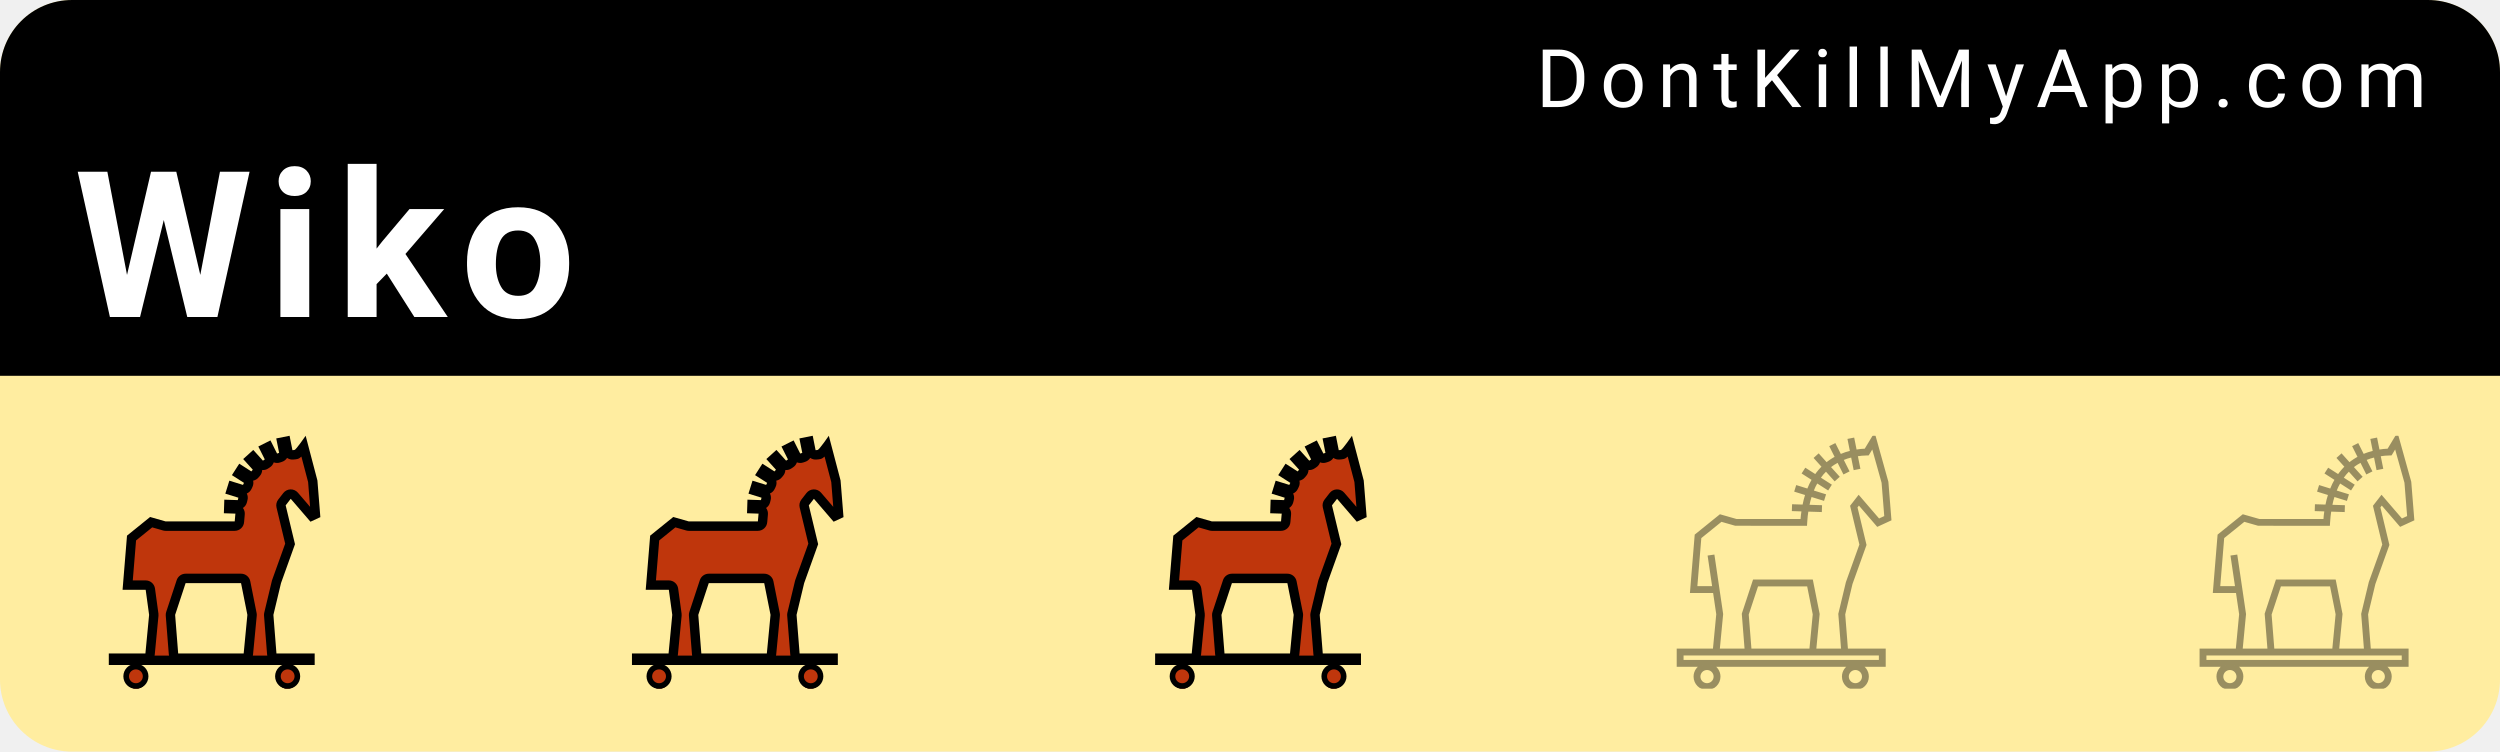
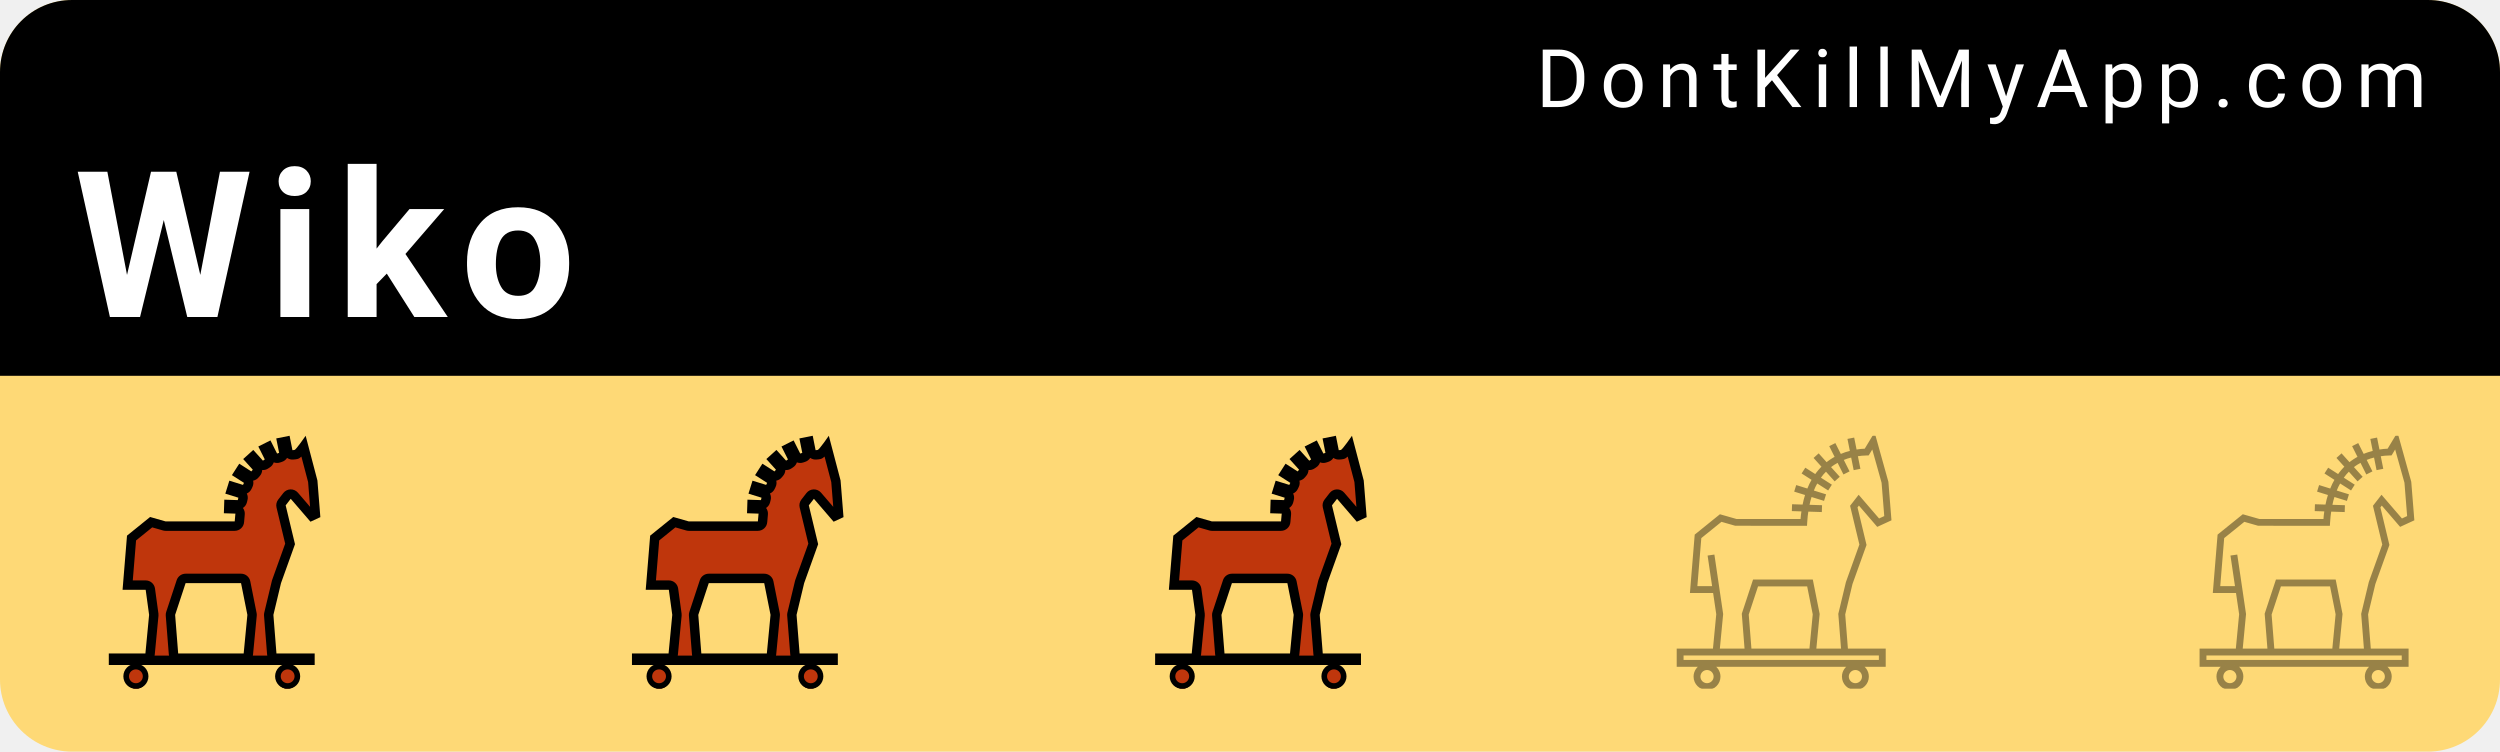
<svg xmlns="http://www.w3.org/2000/svg" width="153mm" height="46mm" viewBox="0 0 153 46" version="1.1" id="svg8">
  <defs id="defs2" />
  <g id="layer1" transform="translate(0,-251)">
-     <rect style="color:#000000;clip-rule:nonzero;display:inline;overflow:visible;visibility:visible;opacity:1;isolation:auto;mix-blend-mode:normal;color-interpolation:sRGB;color-interpolation-filters:linearRGB;solid-color:#000000;solid-opacity:1;fill:#ffeda0;fill-opacity:1;fill-rule:nonzero;stroke:none;stroke-width:0.529;stroke-linecap:round;stroke-linejoin:miter;stroke-miterlimit:4;stroke-dasharray:none;stroke-dashoffset:0;stroke-opacity:1;color-rendering:auto;image-rendering:auto;shape-rendering:auto;text-rendering:auto;enable-background:accumulate" id="bkg" width="153" height="46" x="6.5503158e-15" y="251" rx="4.416" ry="4.416" />
+     <rect style="color:#000000;clip-rule:nonzero;display:inline;overflow:visible;visibility:visible;opacity:1;isolation:auto;mix-blend-mode:normal;color-interpolation:sRGB;color-interpolation-filters:linearRGB;solid-color:#000000;solid-opacity:1;fill:#fed976;fill-opacity:1;fill-rule:nonzero;stroke:none;stroke-width:0.529;stroke-linecap:round;stroke-linejoin:miter;stroke-miterlimit:4;stroke-dasharray:none;stroke-dashoffset:0;stroke-opacity:1;color-rendering:auto;image-rendering:auto;shape-rendering:auto;text-rendering:auto;enable-background:accumulate" id="bkg" width="153" height="46" x="6.5503158e-15" y="251" rx="4.416" ry="4.416" />
    <path style="color:#000000;clip-rule:nonzero;display:inline;overflow:visible;visibility:visible;opacity:1;isolation:auto;mix-blend-mode:normal;color-interpolation:sRGB;color-interpolation-filters:linearRGB;solid-color:#000000;solid-opacity:1;fill:#000000;fill-opacity:1;fill-rule:nonzero;stroke:none;stroke-width:2;stroke-linecap:round;stroke-linejoin:miter;stroke-miterlimit:4;stroke-dasharray:none;stroke-dashoffset:0;stroke-opacity:1;color-rendering:auto;image-rendering:auto;shape-rendering:auto;text-rendering:auto;enable-background:accumulate" d="M 16.689,0 C 7.443,0 0,7.443 0,16.689 V 86.93 H 578.268 V 16.689 C 578.268,7.443 570.824,0 561.578,0 Z" id="bkgtop" transform="matrix(0.2645833,0,0,0.2645833,0,251)" />
    <text xml:space="preserve" style="font-style:normal;font-variant:normal;font-weight:300;font-stretch:normal;font-size:9.648px;line-height:0%;font-family:Roboto;-inkscape-font-specification:'Roboto Light';text-align:start;letter-spacing:0.685px;word-spacing:0px;writing-mode:lr-tb;text-anchor:start;fill:#ffffff;fill-opacity:1;stroke:none;stroke-width:0.201px;stroke-linecap:butt;stroke-linejoin:miter;stroke-opacity:1" x="94.007" y="257.55" id="link">
      <tspan id="tspan817" x="94.007" y="257.55" style="font-style:normal;font-variant:normal;font-weight:normal;font-stretch:normal;font-size:4.939px;font-family:Roboto;-inkscape-font-specification:Roboto;fill:#ffffff;stroke-width:0.201px">DontKillMyApp.com</tspan>
    </text>
    <text xml:space="preserve" style="font-style:normal;font-variant:normal;font-weight:bold;font-stretch:normal;font-size:12.7px;line-height:0%;font-family:Roboto;-inkscape-font-specification:'Roboto Bold';text-align:start;letter-spacing:0.902px;word-spacing:0px;writing-mode:lr-tb;text-anchor:start;fill:#ffffff;fill-opacity:1;stroke:none;stroke-width:0.265px;stroke-linecap:butt;stroke-linejoin:miter;stroke-opacity:1" x="4.538" y="270.402" id="vendor">
      <tspan id="tspan821" x="4.538" y="270.402" style="font-style:normal;font-variant:normal;font-weight:bold;font-stretch:normal;font-size:12.5px;font-family:Roboto;-inkscape-font-specification:'Roboto Bold';fill:#ffffff;stroke-width:0.265px">Wiko</tspan>
    </text>
    <g id="poo1" transform="matrix(0.01510025,0,0,0.01510025,5.393161,277.6693)">
      <svg version="1.1" x="0px" y="0px" viewBox="0 0 75.284 90" xml:space="preserve" id="svg14" width="1025" height="1025">
        <defs id="defs18" />
        <g id="g8" transform="translate(-12.358,-5)">
          <circle cx="75.88" cy="91.367" r="3.633" id="circle2" />
          <circle cx="22.104" cy="91.367" r="3.633" id="circle4" />
          <path d="M 70.933,68.74 73.642,57.429 78.616,43.583 75.297,29.754 77.107,27.43 84.123,35.584 87.642,33.96 86.598,20.908 82.413,5 c 0,0 -3.433,5.014 -3.983,5.058 -0.235,0.019 -0.476,0.041 -0.722,0.067 L 76.688,5 l -4.743,0.945 1.024,5.144 c -0.243,0.075 -0.487,0.155 -0.731,0.24 L 69.89,6.65 l -4.323,2.168 2.307,4.599 c -0.223,0.141 -0.444,0.287 -0.665,0.44 l -3.435,-3.814 -3.593,3.237 3.418,3.794 c -0.176,0.2 -0.351,0.402 -0.523,0.613 l -4.3,-2.751 -2.606,4.074 4.293,2.746 c -0.119,0.237 -0.234,0.483 -0.348,0.73 l -4.859,-1.507 -1.434,4.619 4.649,1.442 c -0.076,0.278 -0.144,0.567 -0.214,0.855 l -4.794,-0.156 -0.157,4.834 4.106,0.133 C 57.309,33.6 57.22,34.517 57.165,35.481 H 32.587 L 27.056,33.9 18.837,40.539 17.255,59.821 h 8.228 l 1.219,8.917 -1.315,13.722 H 12.358 v 4.115 H 85.623 V 82.46 H 72.017 Z M 37.046,82.462 35.962,68.74 39.693,57.429 h 19.724 l 2.255,11.311 -1.315,13.722 z" id="path6" />
        </g>
        <g transform="translate(-12.358,-5)" id="g821" style="fill:#bf360c;fill-opacity:1">
          <circle id="circle815" r="3.633" cy="91.367" cx="75.88" style="fill:#bf360c;fill-opacity:1" />
          <circle id="circle817" r="3.633" cy="91.367" cx="22.104" style="fill:#bf360c;fill-opacity:1" />
          <path style="fill:#bf360c;fill-opacity:1" id="path819" d="m 80.895,12.396 c -0.113,0.103 -0.209,0.199 -0.396,0.332 -0.277,0.196 -0.575,0.57 -1.801,0.668 -0.217,0.018 -0.43,0.037 -0.639,0.059 A 3.349,3.349 0 0 1 75.799,12.875 3.349,3.349 0 0 1 73.957,14.289 c -0.218,0.067 -0.424,0.134 -0.617,0.201 a 3.349,3.349 0 0 1 -2.287,-0.029 3.349,3.349 0 0 1 -1.391,1.787 c -0.185,0.117 -0.365,0.237 -0.547,0.363 a 3.349,3.349 0 0 1 -2.172,0.582 3.349,3.349 0 0 1 -0.83,2.094 c -0.165,0.188 -0.312,0.357 -0.441,0.516 a 3.349,3.349 0 0 1 -1.957,1.172 3.349,3.349 0 0 1 -0.26,2.283 c -0.088,0.176 -0.188,0.392 -0.299,0.633 a 3.349,3.349 0 0 1 -1.688,1.656 3.349,3.349 0 0 1 0.232,2.375 c -0.052,0.19 -0.113,0.451 -0.189,0.764 a 3.349,3.349 0 0 1 -1.422,2.008 3.349,3.349 0 0 1 0.648,2.395 c -0.099,0.856 -0.18,1.707 -0.23,2.584 a 3.349,3.349 0 0 1 -3.344,3.158 H 32.588 a 3.349,3.349 0 0 1 -0.92,-0.129 l -3.859,-1.104 -5.75,4.645 -1.168,14.229 h 4.592 a 3.349,3.349 0 0 1 3.318,2.896 l 1.219,8.918 a 3.349,3.349 0 0 1 0.016,0.773 L 28.721,82.781 a 3.349,3.349 0 0 1 -0.078,0.443 h 5.148 a 3.349,3.349 0 0 1 -0.082,-0.498 L 32.625,69.004 a 3.349,3.349 0 0 1 0.158,-1.312 l 3.73,-11.311 a 3.349,3.349 0 0 1 3.18,-2.301 h 19.725 a 3.349,3.349 0 0 1 3.285,2.695 l 2.254,11.311 a 3.349,3.349 0 0 1 0.049,0.975 l -1.314,13.723 a 3.349,3.349 0 0 1 -0.076,0.441 h 5.146 a 3.349,3.349 0 0 1 -0.082,-0.5 L 67.596,69.004 a 3.349,3.349 0 0 1 0.08,-1.043 l 2.709,-11.311 a 3.349,3.349 0 0 1 0.105,-0.354 L 75.125,43.391 72.041,30.535 a 3.349,3.349 0 0 1 0.613,-2.84 l 1.811,-2.324 a 3.349,3.349 0 0 1 5.182,-0.125 l 4.342,5.047 -0.705,-8.82 z" />
        </g>
        <circle style="color:#000000;clip-rule:nonzero;display:inline;overflow:visible;visibility:visible;opacity:1;isolation:auto;mix-blend-mode:normal;color-interpolation:sRGB;color-interpolation-filters:linearRGB;solid-color:#000000;solid-opacity:1;fill:#bf360c;fill-opacity:1;fill-rule:nonzero;stroke:#000000;stroke-width:2;stroke-linecap:round;stroke-linejoin:miter;stroke-miterlimit:4;stroke-dasharray:none;stroke-dashoffset:0;stroke-opacity:1;color-rendering:auto;image-rendering:auto;shape-rendering:auto;text-rendering:auto;enable-background:accumulate" id="path2590" cx="9.644" cy="85.599" r="3.464" />
        <circle r="3.464" cy="85.599" cx="63.644" id="circle2592" style="color:#000000;clip-rule:nonzero;display:inline;overflow:visible;visibility:visible;opacity:1;isolation:auto;mix-blend-mode:normal;color-interpolation:sRGB;color-interpolation-filters:linearRGB;solid-color:#000000;solid-opacity:1;fill:#bf360c;fill-opacity:1;fill-rule:nonzero;stroke:#000000;stroke-width:2;stroke-linecap:round;stroke-linejoin:miter;stroke-miterlimit:4;stroke-dasharray:none;stroke-dashoffset:0;stroke-opacity:1;color-rendering:auto;image-rendering:auto;shape-rendering:auto;text-rendering:auto;enable-background:accumulate" />
      </svg>
    </g>
    <g transform="matrix(0.01510025,0,0,0.01510025,37.41043,277.6693)" id="poo2">
      <svg version="1.1" x="0px" y="0px" viewBox="0 0 75.284 90" xml:space="preserve" id="svg14" width="1025" height="1025">
        <defs id="defs18" />
        <g id="g8" transform="translate(-12.358,-5)">
          <circle cx="75.88" cy="91.367" r="3.633" id="circle2" />
          <circle cx="22.104" cy="91.367" r="3.633" id="circle4" />
          <path d="M 70.933,68.74 73.642,57.429 78.616,43.583 75.297,29.754 77.107,27.43 84.123,35.584 87.642,33.96 86.598,20.908 82.413,5 c 0,0 -3.433,5.014 -3.983,5.058 -0.235,0.019 -0.476,0.041 -0.722,0.067 L 76.688,5 l -4.743,0.945 1.024,5.144 c -0.243,0.075 -0.487,0.155 -0.731,0.24 L 69.89,6.65 l -4.323,2.168 2.307,4.599 c -0.223,0.141 -0.444,0.287 -0.665,0.44 l -3.435,-3.814 -3.593,3.237 3.418,3.794 c -0.176,0.2 -0.351,0.402 -0.523,0.613 l -4.3,-2.751 -2.606,4.074 4.293,2.746 c -0.119,0.237 -0.234,0.483 -0.348,0.73 l -4.859,-1.507 -1.434,4.619 4.649,1.442 c -0.076,0.278 -0.144,0.567 -0.214,0.855 l -4.794,-0.156 -0.157,4.834 4.106,0.133 C 57.309,33.6 57.22,34.517 57.165,35.481 H 32.587 L 27.056,33.9 18.837,40.539 17.255,59.821 h 8.228 l 1.219,8.917 -1.315,13.722 H 12.358 v 4.115 H 85.623 V 82.46 H 72.017 Z M 37.046,82.462 35.962,68.74 39.693,57.429 h 19.724 l 2.255,11.311 -1.315,13.722 z" id="path6" />
        </g>
        <g transform="translate(-12.358,-5)" id="g821" style="fill:#bf360c;fill-opacity:1">
          <circle id="circle815" r="3.633" cy="91.367" cx="75.88" style="fill:#bf360c;fill-opacity:1" />
          <circle id="circle817" r="3.633" cy="91.367" cx="22.104" style="fill:#bf360c;fill-opacity:1" />
          <path style="fill:#bf360c;fill-opacity:1" id="path819" d="m 80.895,12.396 c -0.113,0.103 -0.209,0.199 -0.396,0.332 -0.277,0.196 -0.575,0.57 -1.801,0.668 -0.217,0.018 -0.43,0.037 -0.639,0.059 A 3.349,3.349 0 0 1 75.799,12.875 3.349,3.349 0 0 1 73.957,14.289 c -0.218,0.067 -0.424,0.134 -0.617,0.201 a 3.349,3.349 0 0 1 -2.287,-0.029 3.349,3.349 0 0 1 -1.391,1.787 c -0.185,0.117 -0.365,0.237 -0.547,0.363 a 3.349,3.349 0 0 1 -2.172,0.582 3.349,3.349 0 0 1 -0.83,2.094 c -0.165,0.188 -0.312,0.357 -0.441,0.516 a 3.349,3.349 0 0 1 -1.957,1.172 3.349,3.349 0 0 1 -0.26,2.283 c -0.088,0.176 -0.188,0.392 -0.299,0.633 a 3.349,3.349 0 0 1 -1.688,1.656 3.349,3.349 0 0 1 0.232,2.375 c -0.052,0.19 -0.113,0.451 -0.189,0.764 a 3.349,3.349 0 0 1 -1.422,2.008 3.349,3.349 0 0 1 0.648,2.395 c -0.099,0.856 -0.18,1.707 -0.23,2.584 a 3.349,3.349 0 0 1 -3.344,3.158 H 32.588 a 3.349,3.349 0 0 1 -0.92,-0.129 l -3.859,-1.104 -5.75,4.645 -1.168,14.229 h 4.592 a 3.349,3.349 0 0 1 3.318,2.896 l 1.219,8.918 a 3.349,3.349 0 0 1 0.016,0.773 L 28.721,82.781 a 3.349,3.349 0 0 1 -0.078,0.443 h 5.148 a 3.349,3.349 0 0 1 -0.082,-0.498 L 32.625,69.004 a 3.349,3.349 0 0 1 0.158,-1.312 l 3.73,-11.311 a 3.349,3.349 0 0 1 3.18,-2.301 h 19.725 a 3.349,3.349 0 0 1 3.285,2.695 l 2.254,11.311 a 3.349,3.349 0 0 1 0.049,0.975 l -1.314,13.723 a 3.349,3.349 0 0 1 -0.076,0.441 h 5.146 a 3.349,3.349 0 0 1 -0.082,-0.5 L 67.596,69.004 a 3.349,3.349 0 0 1 0.08,-1.043 l 2.709,-11.311 a 3.349,3.349 0 0 1 0.105,-0.354 L 75.125,43.391 72.041,30.535 a 3.349,3.349 0 0 1 0.613,-2.84 l 1.811,-2.324 a 3.349,3.349 0 0 1 5.182,-0.125 l 4.342,5.047 -0.705,-8.82 z" />
        </g>
        <circle style="color:#000000;clip-rule:nonzero;display:inline;overflow:visible;visibility:visible;opacity:1;isolation:auto;mix-blend-mode:normal;color-interpolation:sRGB;color-interpolation-filters:linearRGB;solid-color:#000000;solid-opacity:1;fill:#bf360c;fill-opacity:1;fill-rule:nonzero;stroke:#000000;stroke-width:2;stroke-linecap:round;stroke-linejoin:miter;stroke-miterlimit:4;stroke-dasharray:none;stroke-dashoffset:0;stroke-opacity:1;color-rendering:auto;image-rendering:auto;shape-rendering:auto;text-rendering:auto;enable-background:accumulate" id="path2590" cx="9.644" cy="85.599" r="3.464" />
        <circle r="3.464" cy="85.599" cx="63.644" id="circle2592" style="color:#000000;clip-rule:nonzero;display:inline;overflow:visible;visibility:visible;opacity:1;isolation:auto;mix-blend-mode:normal;color-interpolation:sRGB;color-interpolation-filters:linearRGB;solid-color:#000000;solid-opacity:1;fill:#bf360c;fill-opacity:1;fill-rule:nonzero;stroke:#000000;stroke-width:2;stroke-linecap:round;stroke-linejoin:miter;stroke-miterlimit:4;stroke-dasharray:none;stroke-dashoffset:0;stroke-opacity:1;color-rendering:auto;image-rendering:auto;shape-rendering:auto;text-rendering:auto;enable-background:accumulate" />
      </svg>
    </g>
    <g id="poo3" transform="matrix(0.01510025,0,0,0.01510025,69.4277,277.6693)">
      <svg version="1.1" x="0px" y="0px" viewBox="0 0 75.284 90" xml:space="preserve" id="svg14" width="1025" height="1025">
        <defs id="defs18" />
        <g id="g8" transform="translate(-12.358,-5)">
          <circle cx="75.88" cy="91.367" r="3.633" id="circle2" />
          <circle cx="22.104" cy="91.367" r="3.633" id="circle4" />
          <path d="M 70.933,68.74 73.642,57.429 78.616,43.583 75.297,29.754 77.107,27.43 84.123,35.584 87.642,33.96 86.598,20.908 82.413,5 c 0,0 -3.433,5.014 -3.983,5.058 -0.235,0.019 -0.476,0.041 -0.722,0.067 L 76.688,5 l -4.743,0.945 1.024,5.144 c -0.243,0.075 -0.487,0.155 -0.731,0.24 L 69.89,6.65 l -4.323,2.168 2.307,4.599 c -0.223,0.141 -0.444,0.287 -0.665,0.44 l -3.435,-3.814 -3.593,3.237 3.418,3.794 c -0.176,0.2 -0.351,0.402 -0.523,0.613 l -4.3,-2.751 -2.606,4.074 4.293,2.746 c -0.119,0.237 -0.234,0.483 -0.348,0.73 l -4.859,-1.507 -1.434,4.619 4.649,1.442 c -0.076,0.278 -0.144,0.567 -0.214,0.855 l -4.794,-0.156 -0.157,4.834 4.106,0.133 C 57.309,33.6 57.22,34.517 57.165,35.481 H 32.587 L 27.056,33.9 18.837,40.539 17.255,59.821 h 8.228 l 1.219,8.917 -1.315,13.722 H 12.358 v 4.115 H 85.623 V 82.46 H 72.017 Z M 37.046,82.462 35.962,68.74 39.693,57.429 h 19.724 l 2.255,11.311 -1.315,13.722 z" id="path6" />
        </g>
        <g transform="translate(-12.358,-5)" id="g821" style="fill:#bf360c;fill-opacity:1">
          <circle id="circle815" r="3.633" cy="91.367" cx="75.88" style="fill:#bf360c;fill-opacity:1" />
          <circle id="circle817" r="3.633" cy="91.367" cx="22.104" style="fill:#bf360c;fill-opacity:1" />
          <path style="fill:#bf360c;fill-opacity:1" id="path819" d="m 80.895,12.396 c -0.113,0.103 -0.209,0.199 -0.396,0.332 -0.277,0.196 -0.575,0.57 -1.801,0.668 -0.217,0.018 -0.43,0.037 -0.639,0.059 A 3.349,3.349 0 0 1 75.799,12.875 3.349,3.349 0 0 1 73.957,14.289 c -0.218,0.067 -0.424,0.134 -0.617,0.201 a 3.349,3.349 0 0 1 -2.287,-0.029 3.349,3.349 0 0 1 -1.391,1.787 c -0.185,0.117 -0.365,0.237 -0.547,0.363 a 3.349,3.349 0 0 1 -2.172,0.582 3.349,3.349 0 0 1 -0.83,2.094 c -0.165,0.188 -0.312,0.357 -0.441,0.516 a 3.349,3.349 0 0 1 -1.957,1.172 3.349,3.349 0 0 1 -0.26,2.283 c -0.088,0.176 -0.188,0.392 -0.299,0.633 a 3.349,3.349 0 0 1 -1.688,1.656 3.349,3.349 0 0 1 0.232,2.375 c -0.052,0.19 -0.113,0.451 -0.189,0.764 a 3.349,3.349 0 0 1 -1.422,2.008 3.349,3.349 0 0 1 0.648,2.395 c -0.099,0.856 -0.18,1.707 -0.23,2.584 a 3.349,3.349 0 0 1 -3.344,3.158 H 32.588 a 3.349,3.349 0 0 1 -0.92,-0.129 l -3.859,-1.104 -5.75,4.645 -1.168,14.229 h 4.592 a 3.349,3.349 0 0 1 3.318,2.896 l 1.219,8.918 a 3.349,3.349 0 0 1 0.016,0.773 L 28.721,82.781 a 3.349,3.349 0 0 1 -0.078,0.443 h 5.148 a 3.349,3.349 0 0 1 -0.082,-0.498 L 32.625,69.004 a 3.349,3.349 0 0 1 0.158,-1.312 l 3.73,-11.311 a 3.349,3.349 0 0 1 3.18,-2.301 h 19.725 a 3.349,3.349 0 0 1 3.285,2.695 l 2.254,11.311 a 3.349,3.349 0 0 1 0.049,0.975 l -1.314,13.723 a 3.349,3.349 0 0 1 -0.076,0.441 h 5.146 a 3.349,3.349 0 0 1 -0.082,-0.5 L 67.596,69.004 a 3.349,3.349 0 0 1 0.08,-1.043 l 2.709,-11.311 a 3.349,3.349 0 0 1 0.105,-0.354 L 75.125,43.391 72.041,30.535 a 3.349,3.349 0 0 1 0.613,-2.84 l 1.811,-2.324 a 3.349,3.349 0 0 1 5.182,-0.125 l 4.342,5.047 -0.705,-8.82 z" />
        </g>
        <circle style="color:#000000;clip-rule:nonzero;display:inline;overflow:visible;visibility:visible;opacity:1;isolation:auto;mix-blend-mode:normal;color-interpolation:sRGB;color-interpolation-filters:linearRGB;solid-color:#000000;solid-opacity:1;fill:#bf360c;fill-opacity:1;fill-rule:nonzero;stroke:#000000;stroke-width:2;stroke-linecap:round;stroke-linejoin:miter;stroke-miterlimit:4;stroke-dasharray:none;stroke-dashoffset:0;stroke-opacity:1;color-rendering:auto;image-rendering:auto;shape-rendering:auto;text-rendering:auto;enable-background:accumulate" id="path2590" cx="9.644" cy="85.599" r="3.464" />
        <circle r="3.464" cy="85.599" cx="63.644" id="circle2592" style="color:#000000;clip-rule:nonzero;display:inline;overflow:visible;visibility:visible;opacity:1;isolation:auto;mix-blend-mode:normal;color-interpolation:sRGB;color-interpolation-filters:linearRGB;solid-color:#000000;solid-opacity:1;fill:#bf360c;fill-opacity:1;fill-rule:nonzero;stroke:#000000;stroke-width:2;stroke-linecap:round;stroke-linejoin:miter;stroke-miterlimit:4;stroke-dasharray:none;stroke-dashoffset:0;stroke-opacity:1;color-rendering:auto;image-rendering:auto;shape-rendering:auto;text-rendering:auto;enable-background:accumulate" />
      </svg>
    </g>
    <g transform="matrix(0.01510025,0,0,0.01510025,101.445,277.6693)" id="poo4">
      <svg version="1.1" x="0px" y="0px" viewBox="0 0 77.221 92.142" xml:space="preserve" id="svg8" width="1025" height="1025">
        <defs id="defs12" />
        <path d="m 6.144,87.741 c 0,2.427 1.975,4.401 4.403,4.401 2.426,0 4.4,-1.975 4.4,-4.401 0,-1.833 -1.127,-3.405 -2.723,-4.066 h 50.704 c -1.597,0.661 -2.724,2.233 -2.724,4.066 0,2.427 1.975,4.401 4.402,4.401 2.427,0 4.401,-1.975 4.401,-4.401 0,-1.833 -1.127,-3.405 -2.724,-4.066 h 8.868 V 78.038 H 61.417 L 60.391,65.052 63.063,53.876 68.139,39.747 64.834,25.978 65.869,24.649 72.694,32.58 77.221,30.492 76.13,16.85 71.43,0 68.303,5.185 c -1.057,0.039 -2.307,0.148 -3.67,0.386 L 63.77,1.246 62.299,1.539 63.162,5.875 c -1.321,0.31 -2.713,0.751 -4.118,1.366 l -1.962,-3.912 -1.341,0.673 1.95,3.887 c -1.234,0.644 -2.459,1.436 -3.636,2.406 l -2.868,-3.184 -1.114,1.004 2.859,3.174 c -1.001,0.956 -1.949,2.066 -2.825,3.336 l -3.601,-2.304 -0.809,1.264 3.598,2.302 c -0.706,1.182 -1.348,2.492 -1.91,3.944 l -4.012,-1.245 -0.444,1.433 3.952,1.226 c -0.44,1.333 -0.815,2.775 -1.114,4.335 l -3.752,-0.122 -0.049,1.499 3.54,0.115 c -0.182,1.184 -0.325,2.425 -0.418,3.739 H 21.19 L 15.357,29.144 6.542,36.264 4.859,56.78 h 8.34 l 1.214,8.233 -1.248,13.026 H 0 v 5.637 h 8.868 c -1.597,0.661 -2.724,2.233 -2.724,4.065 z m 7.303,0 c 0,1.6 -1.301,2.901 -2.9,2.901 -1.601,0 -2.903,-1.302 -2.903,-2.901 0,-1.6 1.302,-2.902 2.903,-2.902 1.599,0.001 2.9,1.302 2.9,2.902 z m 54.061,0 c 0,1.6 -1.302,2.901 -2.901,2.901 -1.601,0 -2.902,-1.302 -2.902,-2.901 0,-1.6 1.302,-2.902 2.902,-2.902 1.599,0.001 2.901,1.302 2.901,2.902 z m -54.7,-43.896 -1.484,0.219 1.654,11.216 H 6.487 l 1.498,-18.253 7.709,-6.227 5.186,1.482 25.619,0.029 0.041,-0.707 c 0.092,-1.596 0.259,-3.081 0.478,-4.483 l 4.872,0.158 0.049,-1.499 -4.661,-0.151 c 0.278,-1.415 0.618,-2.73 1.015,-3.946 l 4.556,1.413 0.444,-1.433 -4.498,-1.395 c 0.51,-1.32 1.09,-2.514 1.727,-3.596 l 4.01,2.565 0.809,-1.264 -4.018,-2.571 c 0.795,-1.159 1.662,-2.163 2.574,-3.043 l 3.196,3.548 1.114,-1.004 -3.193,-3.544 c 1.068,-0.877 2.185,-1.598 3.321,-2.188 l 2.133,4.254 1.341,-0.673 -2.118,-4.224 C 60.95,7.989 62.216,7.597 63.449,7.315 l 0.92,4.621 1.471,-0.293 -0.919,-4.619 C 66.28,6.799 67.577,6.697 68.749,6.673 l 0.413,-0.009 1.759,-2.916 3.72,13.293 1.001,12.526 -2.548,1.176 -7.282,-8.462 -2.604,3.344 3.369,14.035 -4.948,13.787 -2.75,11.486 1.035,13.104 H 49.828 L 51.082,64.954 48.673,52.872 H 27.686 l -3.968,12.029 1.038,13.136 H 14.672 L 15.924,64.973 Z M 26.261,78.039 25.238,65.085 28.772,54.374 h 18.671 l 2.125,10.659 -1.247,13.006 z M 1.5,79.539 h 72.152 v 2.637 H 1.5 Z" id="path2" style="stroke:#000000;stroke-opacity:1;opacity:0.4" />
      </svg>
    </g>
    <g transform="matrix(0.01510025,0,0,0.01510025,133.445,277.6693)" id="poo5">
      <svg version="1.1" x="0px" y="0px" viewBox="0 0 77.221 92.142" xml:space="preserve" id="svg8" width="1025" height="1025">
        <defs id="defs12" />
        <path d="m 6.144,87.741 c 0,2.427 1.975,4.401 4.403,4.401 2.426,0 4.4,-1.975 4.4,-4.401 0,-1.833 -1.127,-3.405 -2.723,-4.066 h 50.704 c -1.597,0.661 -2.724,2.233 -2.724,4.066 0,2.427 1.975,4.401 4.402,4.401 2.427,0 4.401,-1.975 4.401,-4.401 0,-1.833 -1.127,-3.405 -2.724,-4.066 h 8.868 V 78.038 H 61.417 L 60.391,65.052 63.063,53.876 68.139,39.747 64.834,25.978 65.869,24.649 72.694,32.58 77.221,30.492 76.13,16.85 71.43,0 68.303,5.185 c -1.057,0.039 -2.307,0.148 -3.67,0.386 L 63.77,1.246 62.299,1.539 63.162,5.875 c -1.321,0.31 -2.713,0.751 -4.118,1.366 l -1.962,-3.912 -1.341,0.673 1.95,3.887 c -1.234,0.644 -2.459,1.436 -3.636,2.406 l -2.868,-3.184 -1.114,1.004 2.859,3.174 c -1.001,0.956 -1.949,2.066 -2.825,3.336 l -3.601,-2.304 -0.809,1.264 3.598,2.302 c -0.706,1.182 -1.348,2.492 -1.91,3.944 l -4.012,-1.245 -0.444,1.433 3.952,1.226 c -0.44,1.333 -0.815,2.775 -1.114,4.335 l -3.752,-0.122 -0.049,1.499 3.54,0.115 c -0.182,1.184 -0.325,2.425 -0.418,3.739 H 21.19 L 15.357,29.144 6.542,36.264 4.859,56.78 h 8.34 l 1.214,8.233 -1.248,13.026 H 0 v 5.637 h 8.868 c -1.597,0.661 -2.724,2.233 -2.724,4.065 z m 7.303,0 c 0,1.6 -1.301,2.901 -2.9,2.901 -1.601,0 -2.903,-1.302 -2.903,-2.901 0,-1.6 1.302,-2.902 2.903,-2.902 1.599,0.001 2.9,1.302 2.9,2.902 z m 54.061,0 c 0,1.6 -1.302,2.901 -2.901,2.901 -1.601,0 -2.902,-1.302 -2.902,-2.901 0,-1.6 1.302,-2.902 2.902,-2.902 1.599,0.001 2.901,1.302 2.901,2.902 z m -54.7,-43.896 -1.484,0.219 1.654,11.216 H 6.487 l 1.498,-18.253 7.709,-6.227 5.186,1.482 25.619,0.029 0.041,-0.707 c 0.092,-1.596 0.259,-3.081 0.478,-4.483 l 4.872,0.158 0.049,-1.499 -4.661,-0.151 c 0.278,-1.415 0.618,-2.73 1.015,-3.946 l 4.556,1.413 0.444,-1.433 -4.498,-1.395 c 0.51,-1.32 1.09,-2.514 1.727,-3.596 l 4.01,2.565 0.809,-1.264 -4.018,-2.571 c 0.795,-1.159 1.662,-2.163 2.574,-3.043 l 3.196,3.548 1.114,-1.004 -3.193,-3.544 c 1.068,-0.877 2.185,-1.598 3.321,-2.188 l 2.133,4.254 1.341,-0.673 -2.118,-4.224 C 60.95,7.989 62.216,7.597 63.449,7.315 l 0.92,4.621 1.471,-0.293 -0.919,-4.619 C 66.28,6.799 67.577,6.697 68.749,6.673 l 0.413,-0.009 1.759,-2.916 3.72,13.293 1.001,12.526 -2.548,1.176 -7.282,-8.462 -2.604,3.344 3.369,14.035 -4.948,13.787 -2.75,11.486 1.035,13.104 H 49.828 L 51.082,64.954 48.673,52.872 H 27.686 l -3.968,12.029 1.038,13.136 H 14.672 L 15.924,64.973 Z M 26.261,78.039 25.238,65.085 28.772,54.374 h 18.671 l 2.125,10.659 -1.247,13.006 z M 1.5,79.539 h 72.152 v 2.637 H 1.5 Z" id="path2" style="stroke:#000000;stroke-opacity:1;opacity:0.4" />
      </svg>
    </g>
  </g>
</svg>
